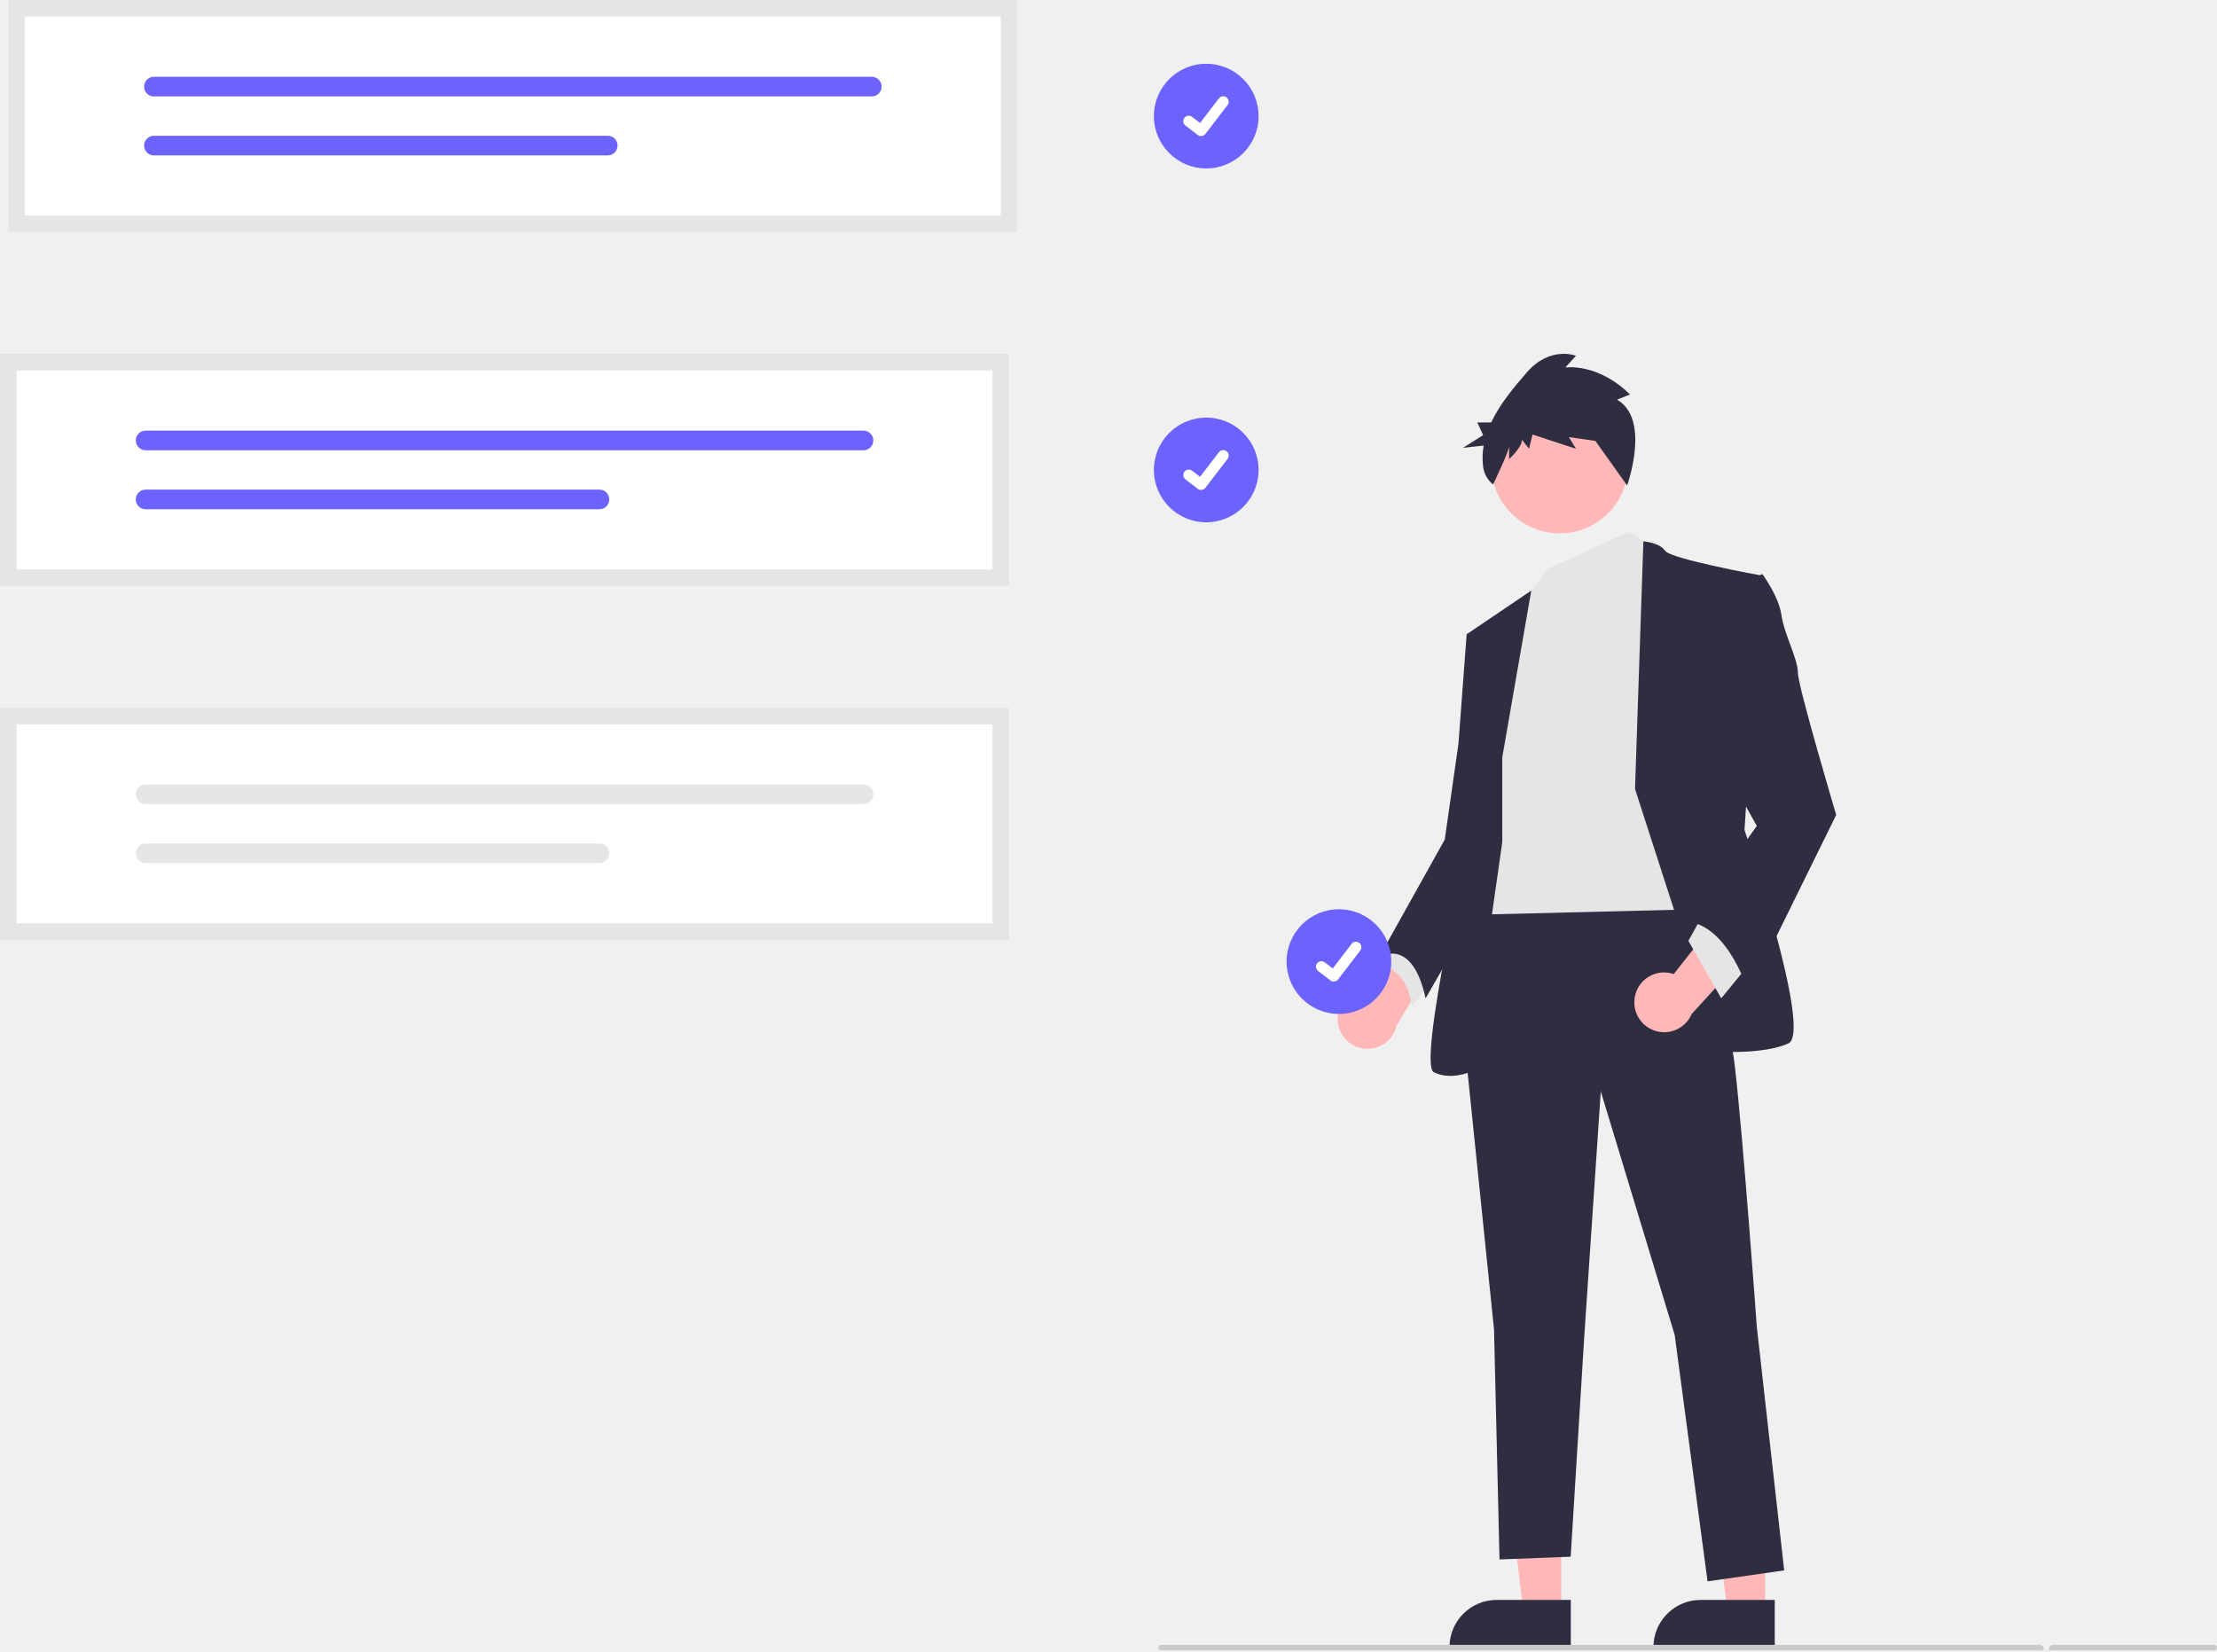
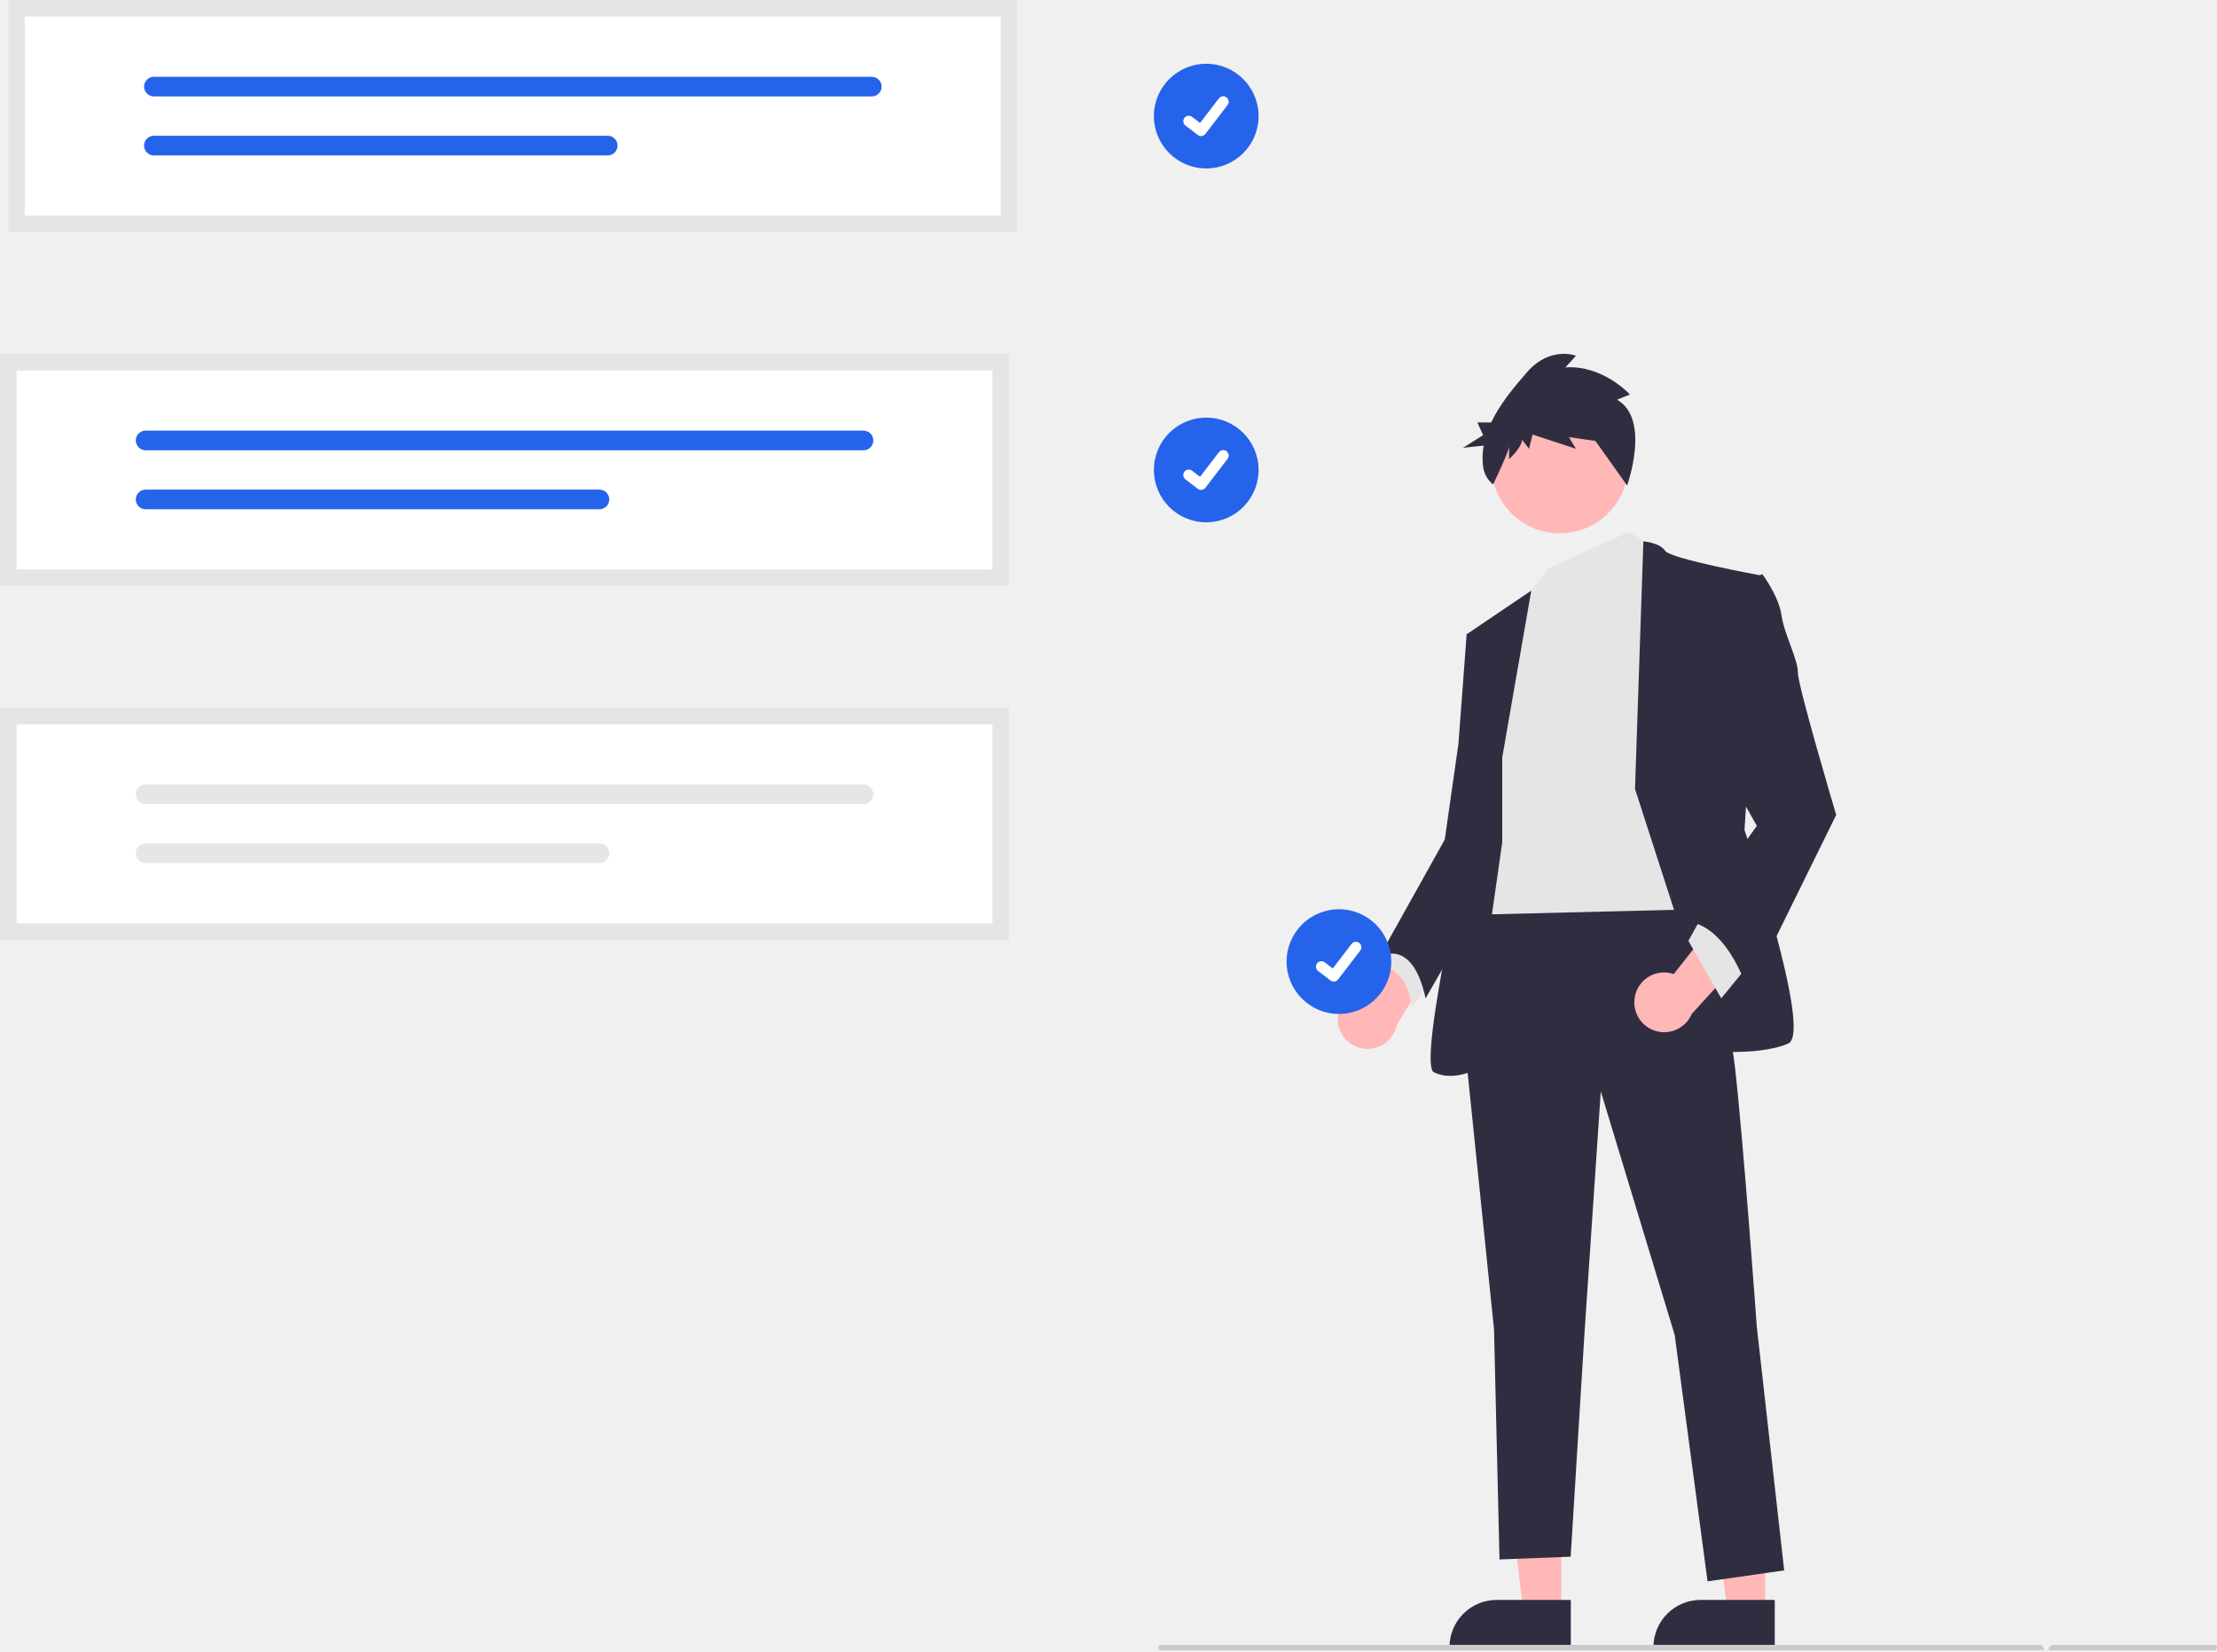
<svg xmlns="http://www.w3.org/2000/svg" id="a644d002-dee1-4c60-b6d8-14071a55f848" data-name="Layer 1" width="801.921" height="597.457" viewBox="0 0 801.921 597.457">
-   <circle id="a21b076b-2a02-49a5-bb32-17a8ec3aa4f0" data-name="Ellipse 44" cx="436.314" cy="42" r="18.934" fill="#6c63ff" />
+   <circle id="a21b076b-2a02-49a5-bb32-17a8ec3aa4f0" data-name="Ellipse 44" cx="436.314" cy="42" r="18.934" fill="#2563eb" />
  <path id="e6e13b85-c0f0-465c-a6f6-5f502d6349d1" data-name="Path 395" d="M633.477,200.494a1.964,1.964,0,0,1-1.181-.393l-.021-.016-4.45-3.404A1.977,1.977,0,0,1,630.231,193.543l2.882,2.21,6.811-8.885a1.977,1.977,0,0,1,2.771-.366l.001 0-.042.059.043-.059a1.979,1.979,0,0,1,.366,2.772l-8.011,10.447a1.978,1.978,0,0,1-1.573.771Z" transform="translate(-199.0394 -151.2713)" fill="#fff" />
-   <circle id="a589868e-34c5-408c-9ae2-7552629e8089" data-name="Ellipse 44" cx="436.314" cy="170" r="18.934" fill="#6c63ff" />
+   <circle id="a589868e-34c5-408c-9ae2-7552629e8089" data-name="Ellipse 44" cx="436.314" cy="170" r="18.934" fill="#2563eb" />
  <path id="e165961b-e395-421d-ab84-b3c9bf16c3b4" data-name="Path 395" d="M633.477,328.494a1.964,1.964,0,0,1-1.181-.393l-.021-.016-4.45-3.404A1.977,1.977,0,1,1,630.231,321.543l2.882,2.21,6.811-8.885a1.977,1.977,0,0,1,2.771-.366l.001 0-.042.059.043-.059a1.979,1.979,0,0,1,.366,2.772l-8.011,10.447a1.978,1.978,0,0,1-1.573.771Z" transform="translate(-199.0394 -151.2713)" fill="#fff" />
  <path d="M682.904,520.23a10.746,10.746,0,0,1,12.209-11.065l17.341-34.022,9.799,17.256-17.97,29.663a10.804,10.804,0,0,1-21.379-1.831Z" transform="translate(-199.0394 -151.2713)" fill="#ffb7b7" />
  <polygon points="564.71 583.194 551.101 583.193 544.627 530.702 564.712 530.703 564.71 583.194" fill="#ffb7b7" />
  <path d="M767.22,747.657l-43.88-.002v-.555a17.08,17.08,0,0,1,17.08-17.079h.001l26.801.001Z" transform="translate(-199.0394 -151.2713)" fill="#2f2e41" />
  <polygon points="638.483 583.194 624.874 583.193 618.4 530.702 638.485 530.703 638.483 583.194" fill="#ffb7b7" />
  <path d="M840.993,747.657l-43.881-.002v-.555a17.08,17.08,0,0,1,17.08-17.079h.001l26.801.001Z" transform="translate(-199.0394 -151.2713)" fill="#2f2e41" />
  <path d="M703.806,490.62l-5.941,9.902s9.902,0,11.882,14.852l7.921-9.902Z" transform="translate(-199.0394 -151.2713)" fill="#e5e5e5" />
  <path d="M807.772,469.827s15.842,41.586,18.813,67.33,7.921,94.064,7.921,94.064l9.902,88.123-27.724,3.961-11.882-89.113-26.734-88.123-5.941,88.123-4.951,80.202-25.744.99-1.98-83.173-10.892-105.946,5.941-50.498Z" transform="translate(-199.0394 -151.2713)" fill="#2f2e41" />
  <circle cx="564.176" cy="168.164" r="24.754" fill="#ffb7b7" />
  <polygon points="589.424 192.312 599.326 199.242 612.198 328.952 531.996 330.932 542.888 240.829 552.789 215.085 559.936 205.636 589.424 192.312" fill="#e5e5e5" />
  <path d="M790.444,436.657l3.03-89.567s5.882.454,7.862,3.424,34.655,8.911,34.655,8.911l-5.941,92.084s24.754,73.271,15.842,77.232-24.754,2.97-24.754,2.97Z" transform="translate(-199.0394 -151.2713)" fill="#2f2e41" />
  <path d="M742.422,425.27l10.504-60.365L729.55,380.713,735.491,424.28l-4.951,29.704s-18.813,82.182-12.872,85.153,12.872,0,12.872,0L742.422,455.965Z" transform="translate(-199.0394 -151.2713)" fill="#2f2e41" />
  <path d="M736.481,378.733,729.55,380.713l-2.97,39.606-4.951,34.655L697.865,497.551s11.882-7.921,16.833,14.852l26.171-45.564Z" transform="translate(-199.0394 -151.2713)" fill="#2f2e41" />
  <path d="M783.938,295.851l4.668-1.869s-9.76-10.745-23.339-9.811l3.819-4.205s-9.336-3.737-17.823,6.073c-4.462,5.157-9.623,11.22-12.841,18.049h-4.999l2.086,4.594-7.302,4.594,7.495-.825a25.672,25.672,0,0,0-.203,7.62,9.859,9.859,0,0,0,3.61,6.45h0s5.789-11.983,5.789-13.851v4.672s4.668-4.205,4.668-7.008l2.546,3.27,1.273-5.139,15.701,5.139-2.546-4.205,9.76,1.402-3.819-5.139,15.111,21.221S796.244,302.858,783.938,295.851Z" transform="translate(-199.0394 -151.2713)" fill="#2f2e41" />
  <path d="M790.339,512.11a10.746,10.746,0,0,1,14.125-8.485l23.616-30.009,6.262,18.83-23.386,25.61a10.804,10.804,0,0,1-20.617-5.946Z" transform="translate(-199.0394 -151.2713)" fill="#ffb7b7" />
  <polygon points="631.506 350.24 622.595 361.132 610.713 340.339 615.663 331.428 631.506 350.24" fill="#e5e5e5" />
  <path d="M828.565,362.891l7.921-3.961s5.941,7.921,6.931,14.852,5.941,15.842,5.941,20.793,13.862,51.488,13.862,51.488L831.535,510.423s-6.931-23.764-21.783-25.744l24.754-34.655-13.862-24.754Z" transform="translate(-199.0394 -151.2713)" fill="#2f2e41" />
  <path d="M999.961,748.267h-381a1,1,0,0,1,0-2h381a1,1,0,0,1,0,2Z" transform="translate(-199.0394 -151.2713)" fill="#cbcbcb" />
  <path d="M564.039,363.271h-365v-84h365Z" transform="translate(-199.0394 -151.2713)" fill="#fff" />
-   <path d="M251.717,307.046a3.556,3.556,0,0,0,0,7.113H511.377a3.556,3.556,0,0,0,0-7.113Z" transform="translate(-199.0394 -151.2713)" fill="#6c63ff" />
-   <path d="M251.717,328.384a3.556,3.556,0,0,0-.015,7.113H415.862a3.556,3.556,0,1,0,0-7.113Z" transform="translate(-199.0394 -151.2713)" fill="#6c63ff" />
+   <path d="M251.717,307.046a3.556,3.556,0,0,0,0,7.113H511.377a3.556,3.556,0,0,0,0-7.113Z" transform="translate(-199.0394 -151.2713)" fill="#2563eb" />
+   <path d="M251.717,328.384a3.556,3.556,0,0,0-.015,7.113H415.862a3.556,3.556,0,1,0,0-7.113Z" transform="translate(-199.0394 -151.2713)" fill="#2563eb" />
  <path d="M564.039,363.271h-365v-84h365Zm-359-6h353v-72h-353Z" transform="translate(-199.0394 -151.2713)" fill="#e5e5e5" />
  <path d="M564.039,491.271h-365v-84h365Z" transform="translate(-199.0394 -151.2713)" fill="#fff" />
  <path d="M251.717,435.046a3.556,3.556,0,0,0,0,7.113H511.377a3.556,3.556,0,0,0,0-7.113Z" transform="translate(-199.0394 -151.2713)" fill="#e6e6e6" />
  <path d="M251.717,456.384a3.556,3.556,0,0,0-.015,7.113H415.862a3.556,3.556,0,1,0,0-7.113Z" transform="translate(-199.0394 -151.2713)" fill="#e6e6e6" />
  <path d="M564.039,491.271h-365v-84h365Zm-359-6h353v-72h-353Z" transform="translate(-199.0394 -151.2713)" fill="#e5e5e5" />
  <path d="M567.039,235.271h-365v-84h365Z" transform="translate(-199.0394 -151.2713)" fill="#fff" />
-   <path d="M254.717,179.046a3.556,3.556,0,0,0,0,7.113H514.377a3.556,3.556,0,0,0,0-7.113Z" transform="translate(-199.0394 -151.2713)" fill="#6c63ff" />
-   <path d="M254.717,200.384a3.556,3.556,0,0,0-.015,7.113H418.862a3.556,3.556,0,1,0,0-7.113Z" transform="translate(-199.0394 -151.2713)" fill="#6c63ff" />
+   <path d="M254.717,179.046a3.556,3.556,0,0,0,0,7.113H514.377a3.556,3.556,0,0,0,0-7.113Z" transform="translate(-199.0394 -151.2713)" fill="#2563eb" />
+   <path d="M254.717,200.384a3.556,3.556,0,0,0-.015,7.113H418.862a3.556,3.556,0,1,0,0-7.113Z" transform="translate(-199.0394 -151.2713)" fill="#2563eb" />
  <path d="M567.039,235.271h-365v-84h365Zm-359-6h353v-72h-353Z" transform="translate(-199.0394 -151.2713)" fill="#e5e5e5" />
  <path d="M938.287,748.729v-72.34S966.479,727.675,938.287,748.729Z" transform="translate(-199.0394 -151.2713)" fill="#f1f1f1" />
  <path d="M940.029,748.716l-53.29-48.921S943.584,713.71,940.029,748.716Z" transform="translate(-199.0394 -151.2713)" fill="#f1f1f1" />
-   <circle id="b5ebad9a-150e-4d35-a0fa-e0e6655123db" data-name="Ellipse 44" cx="484.314" cy="347.846" r="18.934" fill="#6c63ff" />
+   <circle id="b5ebad9a-150e-4d35-a0fa-e0e6655123db" data-name="Ellipse 44" cx="484.314" cy="347.846" r="18.934" fill="#2563eb" />
  <path id="a3d97315-c3ee-404f-9bfd-8b2853817976" data-name="Path 395" d="M681.477,506.34a1.964,1.964,0,0,1-1.181-.393l-.021-.016-4.45-3.404a1.977,1.977,0,1,1,2.406-3.139l2.882,2.21,6.811-8.885a1.977,1.977,0,0,1,2.771-.366l.001 0-.042.059.043-.059a1.979,1.979,0,0,1,.366,2.772l-8.011,10.447a1.978,1.978,0,0,1-1.573.771Z" transform="translate(-199.0394 -151.2713)" fill="#fff" />
</svg>
